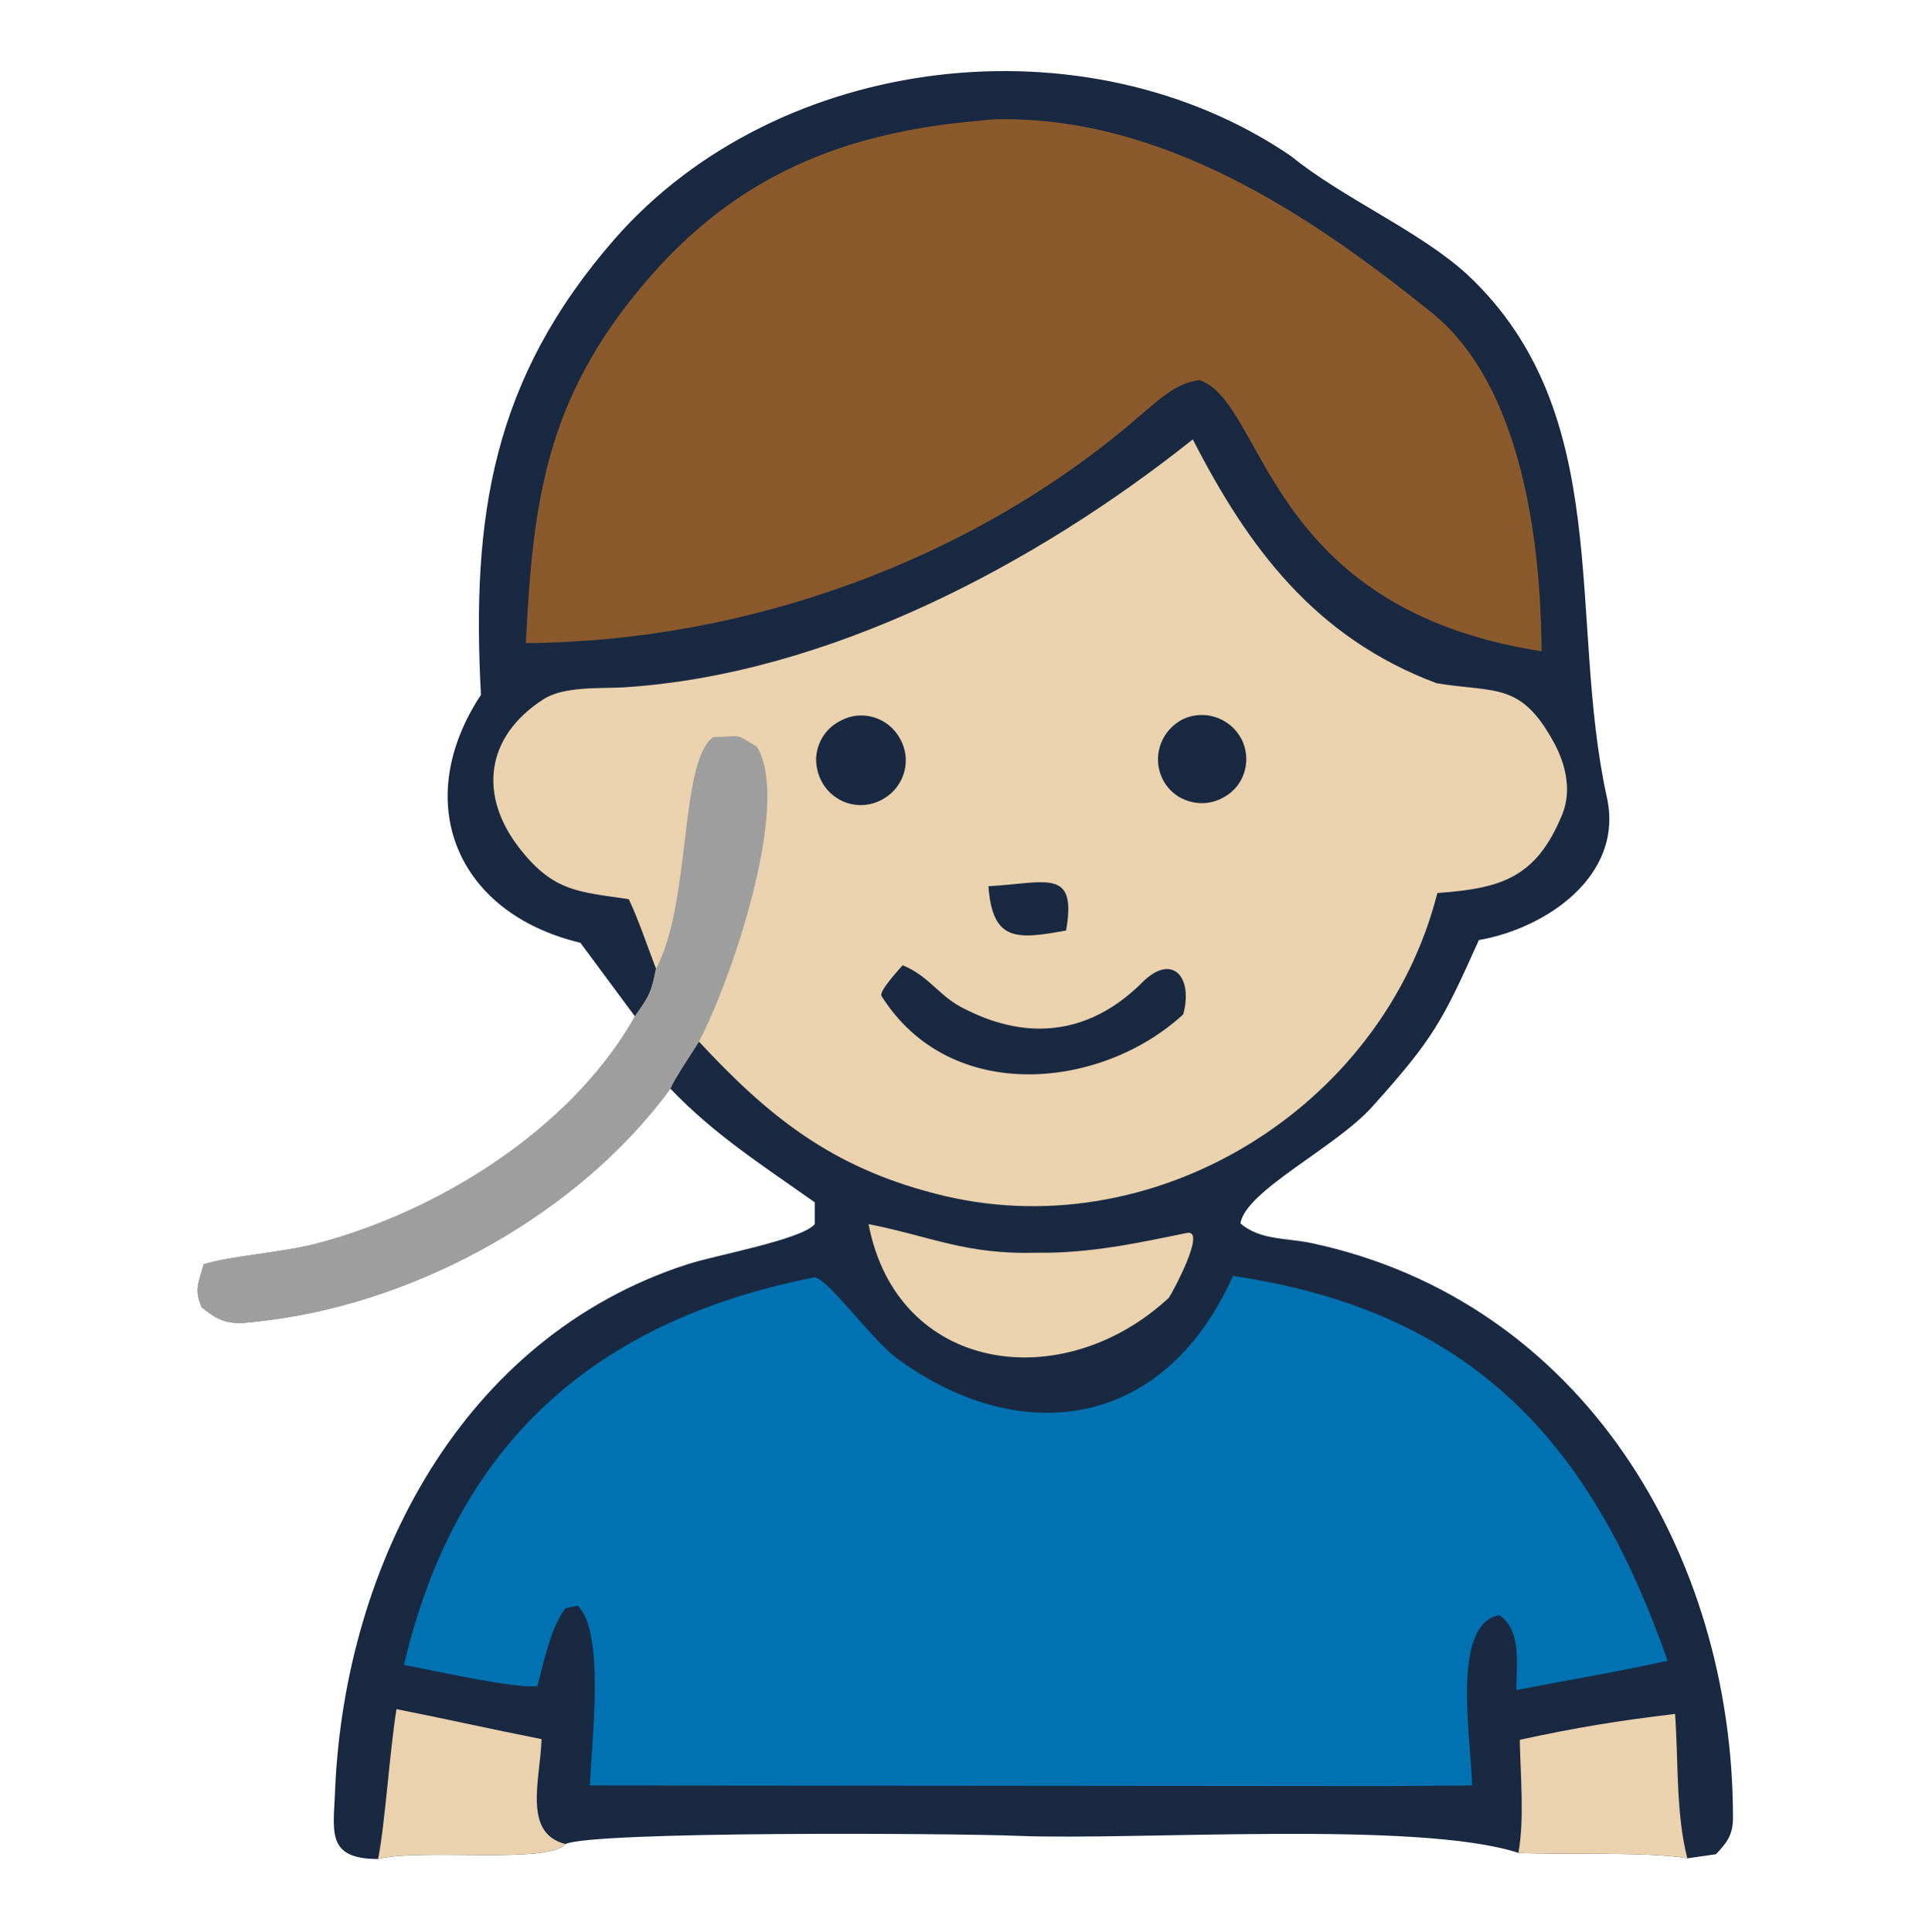
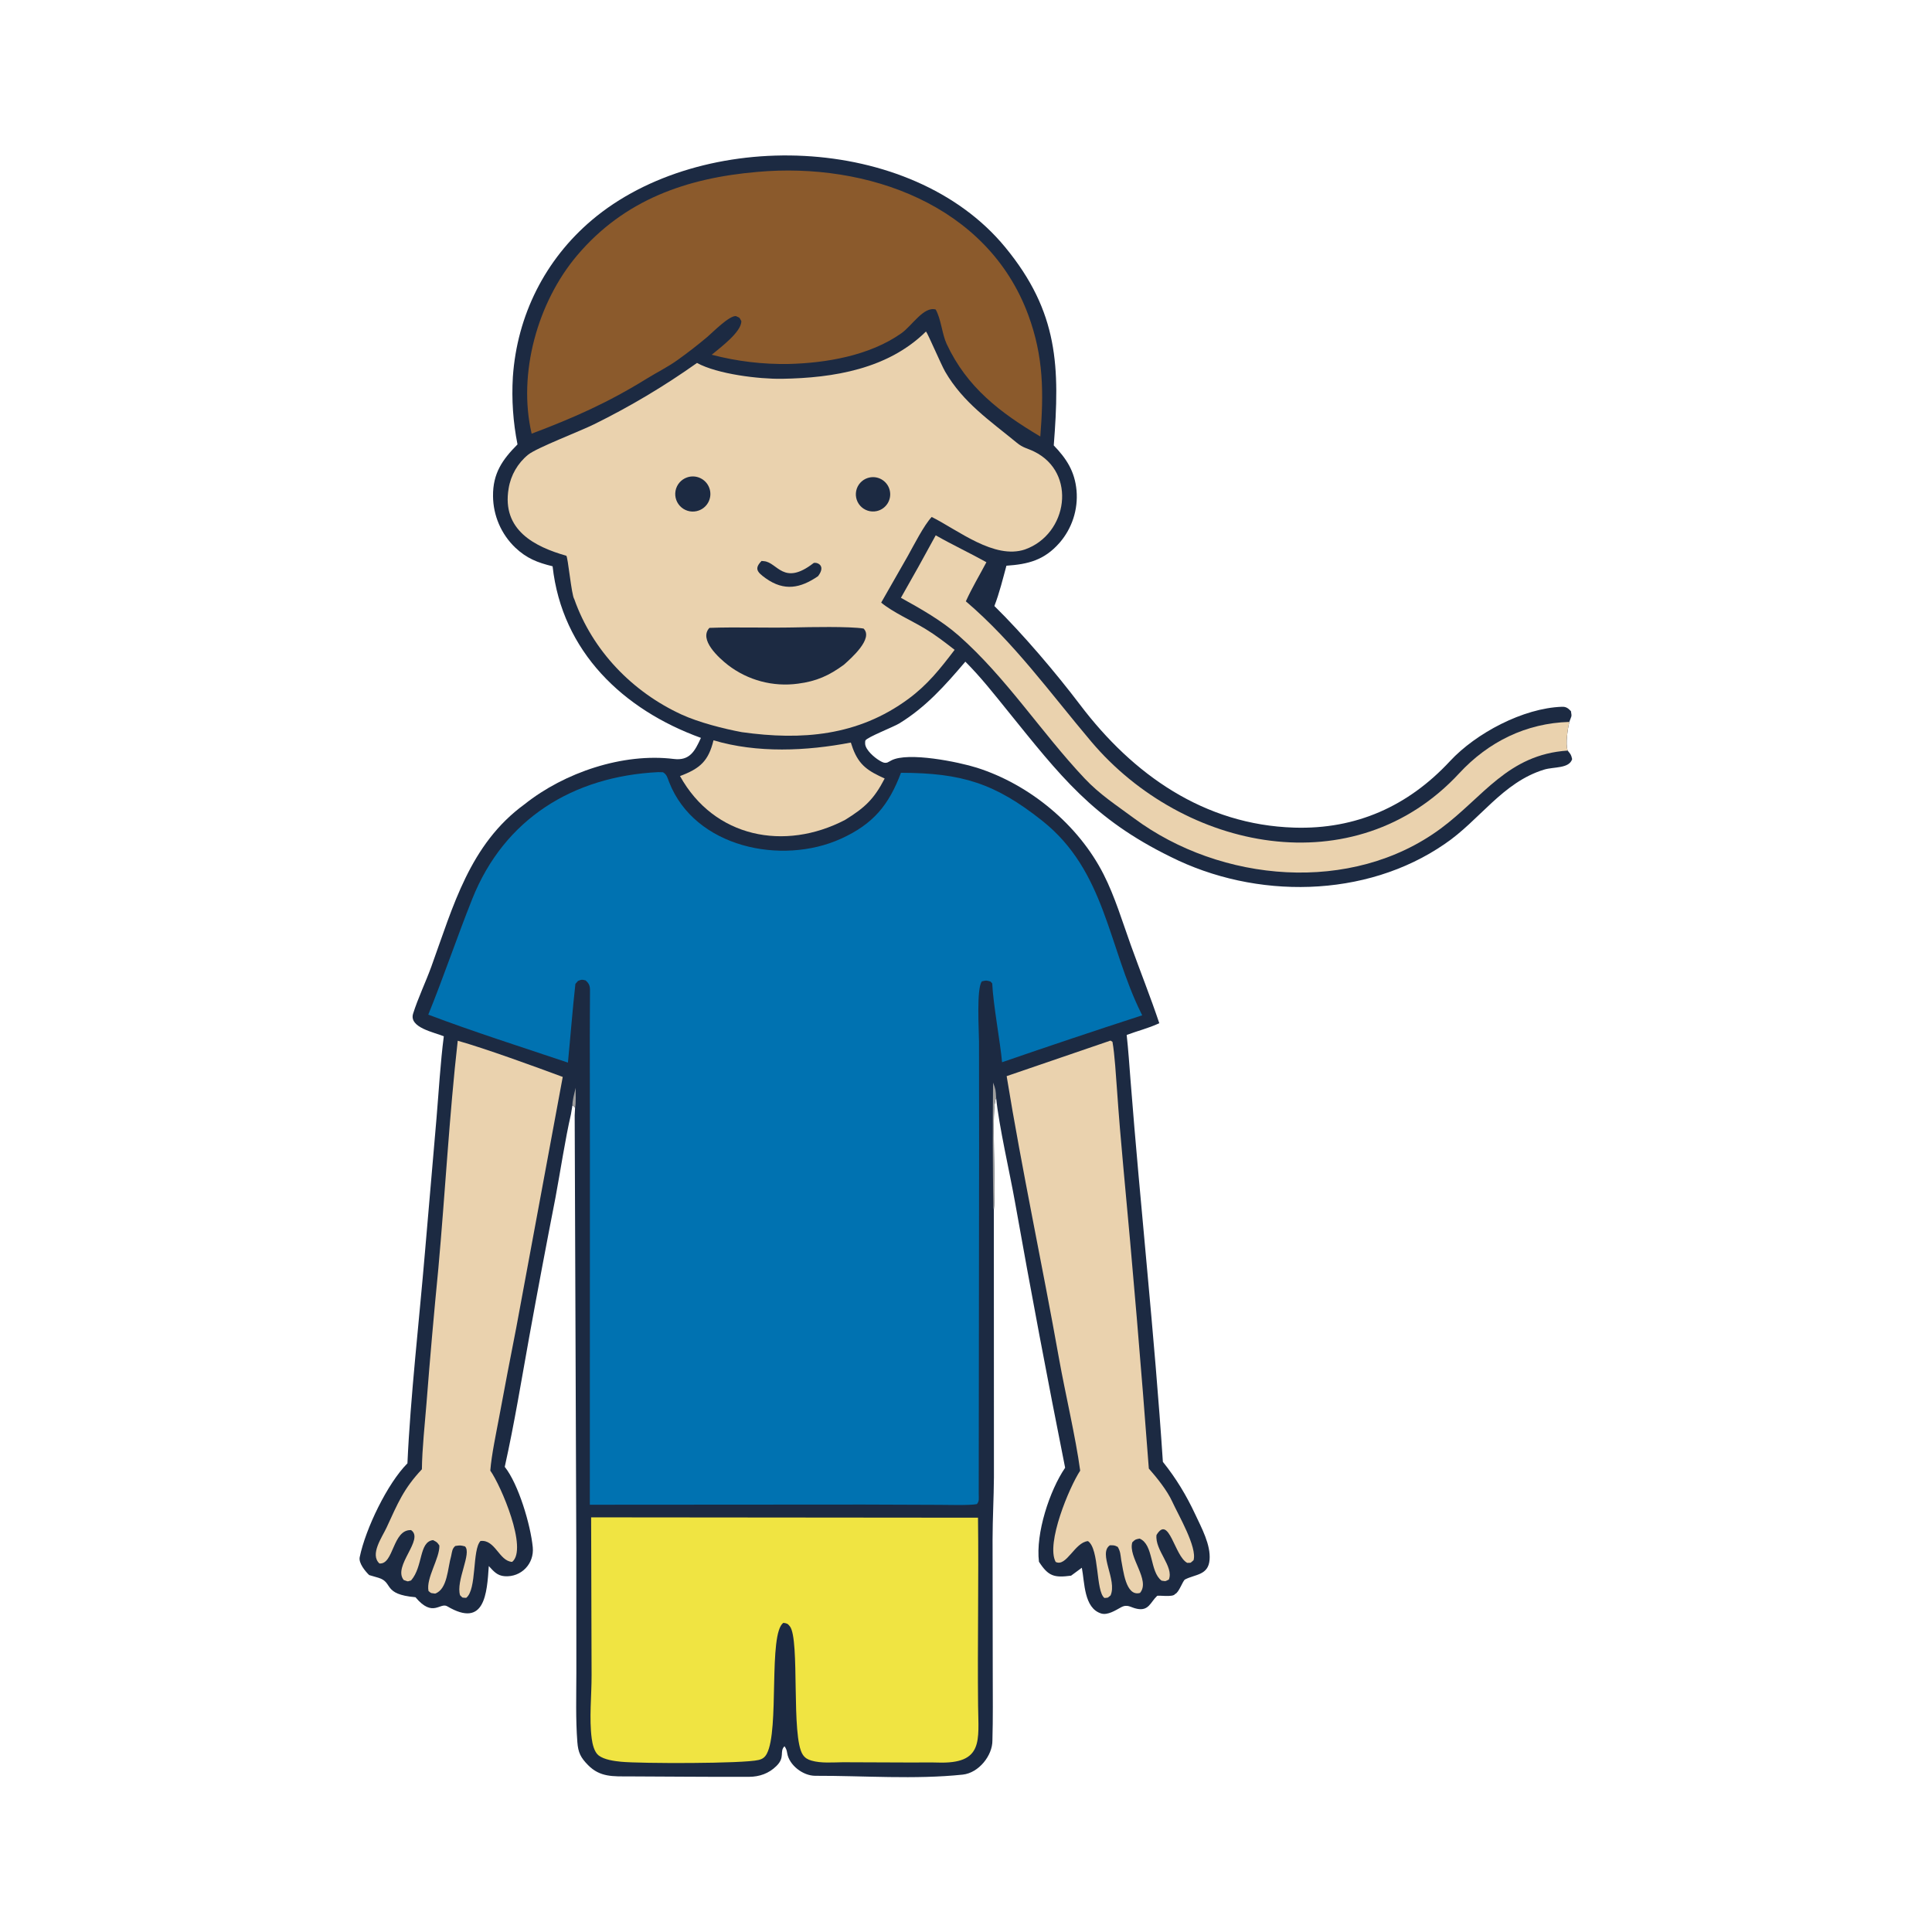
- <svg xmlns="http://www.w3.org/2000/svg" viewBox="1626.7 443.7 283.5 283.5">
-   <path fill="#192941" d="M 1697.3 545.7 C 1695.9 519.6 1698.9 499.4 1717.0 478.7 C 1741.0 451.4 1786.1 446.1 1816.2 466.6 C 1823.8 472.8 1835.3 477.7 1842.2 484.1 C 1863.9 504.5 1856.8 534.5 1862.6 560.8 C 1865.1 572.3 1853.6 580.0 1843.8 581.7 C 1838.5 593.5 1837.2 596.1 1828.2 606.1 C 1822.9 612.1 1809.5 618.5 1808.8 623.3 C 1811.7 625.8 1815.6 625.4 1819.3 626.2 C 1859.0 634.7 1881.1 671.9 1881.1 710.5 C 1881.1 713.1 1880.2 714.2 1878.6 715.9 L 1874.4 716.5 C 1868.9 715.5 1856.1 716.0 1849.6 715.7 C 1834.9 710.9 1793.6 713.9 1776.1 713.2 C 1766.4 712.8 1713.9 712.5 1709.7 714.4 C 1707.2 717.4 1688.5 715.0 1682.2 716.6 C 1674.4 716.6 1675.7 712.4 1675.9 706.2 C 1677.4 673.3 1694.5 640.0 1727.6 629.3 C 1731.5 628.0 1744.4 625.7 1746.3 623.4 C 1746.3 622.5 1746.3 621.4 1746.3 620.2 C 1738.4 614.6 1731.6 610.3 1725.1 603.5 C 1724.6 604.2 1724.1 604.9 1723.6 605.5 C 1709.8 623.0 1686.5 635.4 1664.4 637.7 C 1660.5 638.2 1659.1 637.9 1656.3 635.6 C 1655.2 633.0 1655.8 632.2 1656.6 629.3 C 1660.8 628.0 1668.2 627.6 1673.4 626.2 C 1691.1 621.5 1710.0 609.7 1719.4 593.8 L 1719.9 592.9 L 1711.9 582.1 C 1693.5 577.7 1687.0 561.3 1697.3 545.7 z" />
-   <path fill="#EAD2AE" d="M 1719.0 575.7 C 1711.6 574.6 1708.0 574.6 1703.1 568.4 C 1696.9 560.6 1697.9 551.9 1706.4 546.4 C 1709.4 544.4 1714.8 544.8 1718.3 544.6 C 1748.2 542.7 1778.7 526.6 1801.8 508.2 C 1809.9 524.0 1819.7 537.3 1837.6 544.0 C 1846.2 545.4 1849.9 543.8 1854.7 552.5 C 1856.4 555.5 1857.5 559.5 1856.1 563.1 C 1852.2 572.8 1846.8 574.1 1837.7 574.8 C 1829.7 606.4 1795.8 627.3 1763.9 618.9 C 1748.8 615.0 1739.6 607.7 1729.3 596.6 C 1728.2 598.4 1725.9 601.7 1725.1 603.5 C 1724.6 604.2 1724.1 604.9 1723.6 605.5 C 1709.8 623.0 1686.5 635.4 1664.4 637.7 C 1660.5 638.2 1659.1 637.9 1656.3 635.6 C 1655.2 633.0 1655.8 632.2 1656.6 629.3 C 1660.8 628.0 1668.2 627.6 1673.4 626.2 C 1691.1 621.5 1710.0 609.7 1719.4 593.8 L 1719.9 592.9 C 1722.0 589.9 1722.3 589.5 1723.0 585.9 C 1721.8 582.8 1720.4 578.6 1719.0 575.7 z" />
-   <path fill="#9E9E9E" d="M 1723.0 585.9 C 1728.2 576.3 1726.4 555.5 1731.4 551.9 C 1735.9 551.8 1734.4 551.3 1737.8 553.3 C 1743.0 561.7 1733.8 588.2 1729.3 596.6 C 1728.2 598.4 1725.9 601.7 1725.1 603.5 C 1724.6 604.2 1724.1 604.9 1723.6 605.5 C 1709.8 623.0 1686.5 635.4 1664.4 637.7 C 1660.5 638.2 1659.1 637.9 1656.3 635.6 C 1655.2 633.0 1655.8 632.2 1656.6 629.3 C 1660.8 628.0 1668.2 627.6 1673.4 626.2 C 1691.1 621.5 1710.0 609.7 1719.4 593.8 L 1719.9 592.9 C 1722.0 589.9 1722.3 589.5 1723.0 585.9 z" />
-   <path fill="#192941" d="M 1759.2 585.4 C 1763.2 587.0 1764.6 590.1 1768.5 591.9 C 1778.0 596.7 1787.0 595.3 1794.4 587.9 C 1798.7 583.6 1801.9 587.0 1800.4 592.6 C 1788.5 603.6 1766.2 606.0 1756.1 589.9 C 1755.7 589.2 1758.7 586.0 1759.2 585.4 z" />
-   <path fill="#192941" d="M 1750.1 549.5 C 1753.2 547.8 1757.1 549.0 1758.8 552.1 C 1760.6 555.2 1759.5 559.1 1756.5 560.9 C 1754.4 562.2 1751.8 562.2 1749.8 561.0 C 1747.7 559.8 1746.5 557.5 1746.5 555.1 C 1746.6 552.7 1747.9 550.6 1750.1 549.5 z" />
-   <path fill="#192941" d="M 1800.3 549.3 C 1803.4 547.8 1807.2 549.0 1808.9 552.1 C 1810.5 555.1 1809.5 559.0 1806.4 560.7 C 1804.4 561.9 1801.9 561.9 1799.8 560.7 C 1797.8 559.5 1796.6 557.3 1796.7 554.9 C 1796.8 552.5 1798.2 550.4 1800.3 549.3 z" />
-   <path fill="#192941" d="M 1771.8 573.8 C 1780.4 573.3 1784.8 571.1 1783.2 580.3 C 1776.0 581.6 1772.4 582.0 1771.8 573.8 z" />
-   <path fill="#EAD2AE" d="M 1849.8 699.1 C 1858.1 697.3 1864.2 696.3 1872.6 695.3 C 1873.1 702.3 1872.7 709.9 1874.4 716.5 C 1868.9 715.5 1856.1 716.0 1849.6 715.7 C 1850.5 710.7 1849.9 704.4 1849.8 699.1 z" />
-   <path fill="#EAD2AE" d="M 1684.9 694.6 C 1692 696.0 1699.1 697.6 1706.2 699.0 C 1706.0 705.0 1703.4 712.8 1709.7 714.4 C 1707.2 717.4 1688.5 715.0 1682.2 716.6 C 1683.2 711.7 1683.9 700.8 1684.9 694.6 z" />
-   <path fill="#0072B1" d="M 1746.3 631.2 C 1748.3 631.5 1754.6 640.2 1758.1 642.9 C 1775.8 656.1 1797.3 654.2 1807.7 631.0 C 1842.8 636.2 1860.3 655.4 1871.5 687.5 C 1864.3 689.1 1856.5 690.4 1849.3 691.8 C 1849.3 687.9 1850.1 683.1 1846.8 680.8 C 1839.6 682.1 1842.7 699.2 1842.8 705.8 L 1830.1 705.9 L 1713.3 705.8 C 1713.5 699.5 1715.6 683.4 1711.5 679.4 L 1709.7 679.8 C 1707.6 682.5 1706.5 687.7 1705.6 691.2 C 1702.6 691.7 1689.7 688.8 1686.0 688.1 C 1693.6 655.7 1713.9 637.6 1746.3 631.2 z" />
-   <path fill="#8B5A2C" d="M 1770.7 461.4 C 1771.6 461.3 1772.4 461.2 1773.3 461.2 C 1797.3 460.9 1818.7 474.9 1837.0 489.7 C 1850.0 500.3 1852.9 522.9 1853.0 539.3 C 1812.3 533.0 1812.5 502.8 1802.8 499.5 C 1799.2 499.9 1796.6 502.6 1793.6 505.1 C 1769.2 526.1 1736.1 537.9 1703.9 538.1 C 1704.9 517.2 1706.9 502.3 1721.2 485.4 C 1734.6 469.5 1750.5 463.1 1770.7 461.4 z" />
-   <path fill="#EAD2AE" d="M 1754.2 623.4 C 1763.4 625.2 1768.4 627.9 1779 627.6 C 1786.6 627.7 1793.6 626.2 1800.9 624.7 C 1804.0 624.0 1798.6 633.8 1798.3 634.2 C 1782.7 648.7 1758.4 645.3 1754.2 623.4 z" />
+ <svg xmlns="http://www.w3.org/2000/svg" viewBox="408.26 319.76 1515.48 1515.48">
+   <path fill="#1C2A42" d="M814.193 668.354a207.2 207.2 0 0 1-3.641-52.874c3.297-48.38 25.341-92.07 61.907-123.028 86.133-72.924 250.381-68.474 324.251 21.181 42.1 51.111 42.92 94.332 38.13 155.521 10.04 10.418 16.48 20.35 17.87 35.36a55.33 55.33 0 0 1-13.29 40.978c-12.07 13.782-24.73 16.851-41.71 18.024-2.88 10.601-5.49 21.382-9.45 31.61 22.31 21.885 48.26 52.447 67.24 77.495 41.41 54.661 97.19 94.169 168.02 96.336 48.38 1.481 89.24-16.748 122.12-52.15 20.38-21.939 57.42-41.631 87.87-42.644 3.27-.143 4.94 1.265 7.02 3.453.78 4.763.52 3.327-1.29 8.425-1.23 5.657-3.15 17.021-1.28 22.488 2.34 2.936 2.67 2.951 3.51 6.709-2.39 7.538-14.37 5.897-21.92 8.195-32.73 9.966-50.7 39.837-77.93 58.27-62.18 42.907-148.56 43.557-215.07 10.184-61.21-30.002-86.55-63.417-127.92-114.582-10.65-13.181-21.24-26.671-33.14-38.523-15.71 18.466-30.95 35.679-51.88 48.47-4.38 2.677-24.92 10.68-26.49 13.298-.31.512-.26 2.466-.22 2.838.48 4.794 7.22 10.533 11 12.809 2.05 1.233 4.04 2.473 6.43 1.681.43-.145 2.69-1.423 3.01-1.594 13.08-6.994 53.02 1.187 67.21 5.691 41.38 13.134 79.66 44.77 99.39 83.645 8.89 17.52 14.72 37.09 21.36 55.56 7.35 20.42 15.43 40.64 22.33 61.21-9.52 4.33-16.42 5.74-25.59 9.21 1.3 11.69 2.08 23.57 3 35.3 7.76 99.7 18.82 199.81 25.39 299.54 10.42 12.99 18.45 26.35 25.38 41.17 5.08 10.85 12.25 23.99 11.25 35.74-1.03 12.13-11.15 11.19-19.23 15.35-1.8.92-4.77 10.37-7.81 11.4-1.58 2.86-13.32.76-14.13 1.52-5.23 4.92-6.51 12-15.75 10.09-5.26-1.02-7.37-4-12.64-1.1-4.26 2.34-10.45 6.34-15.48 4.78-13.59-4.24-12.91-24.4-15.16-35.87l-8.43 6.21c-13.24 1.74-17.82.52-25.2-10.92-2.72-22.15 8.35-55.95 20.53-73.73-13.82-69.28-26.92-138.7-39.3-208.25-4.07-22.99-12.7-60.16-14.81-81.86-4.15 7.12.17 72.91-1.81 87.68l.07 209.69c-.11 16.42-1.05 32.62-1.07 48.99l.14 104.88c.01 17.59.25 35.24-.26 52.83.09 11.68-10.63 25.41-23.3 26.75-37.41 3.94-77.82.82-115.64.92-9.68.03-20.47-8.34-22.02-17.69-.4-2.39-.71-3.43-2.12-5.49-4.23 4.11.76 8.62-6.39 15.54-5.87 5.82-13.27 8.41-21.429 8.45-31.233.13-62.684-.24-93.899-.33-12.574-.04-22.947.74-32.35-8.83-5.862-5.96-7.796-9.83-8.432-18.1-1.383-18-.808-36.27-.779-54.35l-.037-97.24-1.276-340.01.307-6c-.922-1.19-.812-1.24-2.107-1.65l-1.135 6.83c-4.389 18.79-8.48 45.82-12.165 65.49a8193 8193 0 0 0-20.504 108.84c-6.273 34.72-11.577 67.66-19.253 102.2 10.769 13.5 20.271 45.53 21.973 63.05 1.263 13-9.094 23.66-22.034 22.74-5.909-.42-8.634-3.87-12.459-7.98-1.449 21.51-3.102 49.03-32.562 31.59-5.699-3.37-11.31 9.21-24.945-7.13-26.108-2.29-17.148-11.65-28.987-15.24-2.439-.74-4.885-1.45-7.338-2.14-3.218-3.13-8.381-9.42-7.423-14.05 4.627-22.37 21.765-57.9 37.439-73.59 2.287-51.44 9.346-113.32 13.718-165.26l9.052-105.06c1.76-20.82 3.109-44.16 5.765-64.68-7.276-3.06-27.548-6.76-24.078-17.78 3.856-12.24 9.919-24.8 14.287-36.85 17.181-47.38 30.072-96.041 73.18-127.407 31.184-24.849 77.13-40.411 116.993-35.485 12.549 1.551 16.549-6.137 21.302-16.538-61-22.072-108.963-67.644-116.354-134.606-11.831-2.881-20.336-6.161-29.367-14.719a56.6 56.6 0 0 1-17.356-40.286c-.204-17.914 7.377-28.695 19.196-40.595" />
+   <path fill="#EAD2AE" d="M1142.25 739.671c13.49 7.682 26.84 13.88 39.76 21.097-5.63 10.684-11.02 19.491-16.13 30.669 37.91 32.344 66.33 72.138 98.4 110.072 72.36 85.57 206.56 113.381 288.57 24.868 23.02-24.858 52.59-39.379 86.39-40.336-1.23 5.657-3.15 17.021-1.28 22.488-47.03 3.081-66.31 36.562-99.59 61.166-69.85 51.635-172.53 42.375-240.5-8.033-14.08-10.435-26.84-18.56-38.95-31.421-34.06-36.162-61.33-79.007-98.7-111.957-13.49-11.838-29.62-20.93-45.27-29.601a2478 2478 0 0 0 27.3-49.012" />
+   <path fill="#9E9E9E" d="M1187.24 1168.97c2.1 5.27 2.04 5.91 2.41 12-4.15 7.12.17 72.91-1.81 87.68-.35-1.14-.37-1.37-.38-2.61-.52-32.36-.59-64.71-.22-97.07m-329.992 18.04c-.037-4.05 1.61-9.97 2.551-13.96.01 3.68.368 12.37-.444 15.61-.922-1.19-.812-1.24-2.107-1.65" />
+   <path fill="#0072B1" d="m924.482 925.426 3.843.092c3.117 1.944 3.42 4.176 4.825 7.773 20.064 51.329 88.35 65.441 134.77 44.375 25.53-11.585 37.61-26.629 47.08-51.724 47.64.116 73.75 8.181 110.85 37.667 49.63 39.441 51.54 98.481 77.65 151.121l.72 1.45a6242 6242 0 0 0-109.94 36.81c-1.25-14.84-7.01-45.52-7.71-61.84-.46-.49-.92-.99-1.38-1.48-3.49-.96-3.22-.95-6.74-.11-4.35 5.49-2.28 38.35-2.24 47.61l.07 81.66-.3 272.27c-.04 4.03.64 6.13-1.49 8.51-5.7 1.09-23.05.59-29.99.56l-58.82-.22-214.754.14.074-276.23-.096-89.43c-.027-12.63.155-25.4.155-38.02 0-3.64-.964-5.39-3.379-7.59-3.194-.78-2.959-.79-6.024.39l-2.044 2.34c-2.043 17.73-4.161 44.56-5.86 61.73-36.391-12.25-73.739-24.07-109.539-37.62 12.19-29.99 22.487-60.71 34.485-90.77 25.115-62.926 79.13-96.128 145.784-99.464" />
+   <path fill="#EAD2AE" d="M1134.61 579.788c1.42 1.474 11.89 26.076 15.08 31.559 14.1 24.271 35.03 38.335 56.15 55.697 5.06 4.164 7.92 4.129 13.62 6.924 33.74 16.54 26.45 64.902-7.26 76.815-24.04 7.97-52.24-15.064-73.1-25.524-6.15 6.583-14.12 22.341-18.79 30.693l-20.84 36.495c9.18 7.618 23.96 14.132 34.46 20.503 8.62 5.236 15.18 10.388 23.15 16.541-11.36 14.915-21.15 27.365-36.37 38.568-39.52 29.099-83.62 32.58-130.488 26.015-14.187-2.611-33.89-7.663-47.181-13.756-38.728-17.755-70.102-50.197-84.323-90.626-2.196-2.817-4.963-33.627-6.283-34.004-24.386-6.97-50.767-19.934-45.204-52.759a43.02 43.02 0 0 1 15.325-26.519c6.713-5.415 40.671-18.369 51.677-23.825a590 590 0 0 0 80.766-48.126c16.032 8.776 48.611 12.722 66.711 12.432 40.54-.65 83.15-7.718 112.9-37.103" />
+   <path fill="#1C2A42" d="M964.738 812.273c21.044-.771 44.902.116 66.212-.344 12.17-.263 43.97-.924 54.7.873 7.96 7.845-9.85 23.383-15.45 28.398-11.56 8.479-21.51 12.971-35.96 14.827a73.7 73.7 0 0 1-54.951-14.61c-7.208-5.613-23.081-19.963-14.551-29.144m-17.549-118.021c7.127-2.485 14.926 1.23 17.487 8.33 2.561 7.101-1.071 14.939-8.143 17.576a13.771 13.771 0 1 1-9.344-25.906m58.451 65.515 1.94.184c10.55.897 15.23 19.803 38.79 1.533 1.4-1.081 10.62.982 3.58 10.234-13.79 9.451-26.46 11.98-40.9 1.762-7.15-5.056-9.134-7.816-3.41-13.713m85.09-65.53c7.22-1.272 14.13 3.462 15.56 10.653 1.42 7.191-3.16 14.201-10.32 15.777a13.49 13.49 0 0 1-12.98-4.213 13.49 13.49 0 0 1-2.65-13.378 13.48 13.48 0 0 1 10.39-8.839" />
+   <path fill="#F0E442" d="m871.946 1509.99 303.474.27c.62 49.06-.46 98.21.06 147.34.28 27.49 4.54 45.98-31.81 44.72-5.89-.2-13.55-.01-19.6-.03l-54.57-.21c-7.85.07-17.15.94-24.75-1.29-2.9-.85-4.99-2.03-6.73-4.58-9.47-13.87-2.11-90.4-10.18-100.74-1.78-2.27-2.44-2.34-5.11-2.74-11.99 8.57-2.93 84.03-13.01 102.73-1.52 2.81-3.32 4.09-6.39 4.84-12.039 2.95-92.419 2.88-107.881 1.39-5.433-.53-13.239-1.58-17.609-4.94-3.489-2.69-4.871-9.07-5.415-13.14-2.124-15.89-.067-33.84-.125-49.99z" />
+   <path fill="#8B5A2C" d="M1002.48 454.588c85.89-7.703 180.48 25.706 212.41 112.356 12.08 32.793 12.08 60.94 9.4 95.22-31.4-18.661-57.48-38.368-73.48-72.636-3.54-7.599-4.41-19.677-8.59-26.981-9.31-2.712-18.51 12.667-26.83 18.571-24.91 17.667-59.24 23.415-88.41 24.141a222.6 222.6 0 0 1-60.438-7.232c6.585-5.513 23.402-17.888 23.224-26.374-1.961-3.473-.611-2.166-4.289-3.963-5.373-.262-17.842 12.455-22.412 16.373a372 372 0 0 1-23.342 18.119c-8.125 5.769-15.885 9.472-24.097 14.561-30.254 18.75-57.239 30.728-90.331 43.195-11.056-47.193 4.701-103.253 35.662-139.823 37.028-43.737 85.97-60.78 141.523-65.527" />
+   <path fill="#EAD2AE" d="m1279.34 1136.01 1.55.97c1.78 9.9 2.75 27.08 3.55 37.52 1.4 20.05 3.04 40.08 4.91 60.09 7.42 78.98 14.11 158.01 20.06 237.11 6.35 7.2 14.44 17.27 18.39 25.98 4.77 10.5 19.67 35.72 16.69 45.93-2.99 2.49-1.35 1.93-4.98 2.07-9.97-5.26-14.25-38.14-24.08-21.85-1.39 11.99 13.82 24.73 9.67 34.97-3.57 1.61-1.75 1.32-5.68.84-9.46-7.01-6.05-28.28-17.25-33-3.39.7-3.21.54-5.71 2.9-3.58 11.65 14.53 29.73 6.02 39.73-11.31 3.14-13.14-18.33-14.73-25.82-.62-4.31-.59-6.62-2.72-10.29-2.85-1.45-2.89-1.2-6.17-1.26-9.43 6.46 5.9 27.22.54 39.32-2.87 2.27-1.3 1.66-4.83 2-6.94-5.52-3.82-38.28-12.87-44.6-10.44.9-16.89 20.55-25.36 16.34-7.82-14.48 10.73-58.72 19.23-71.6-3.51-26.15-11.79-60.92-16.62-87.99-13.11-73.6-29.04-147.7-41.06-221.48zm-512.03.11c21.549 6.07 60.993 20.44 82.367 28.39l-36.425 196.51c-4.663 23.7-9.199 47.43-13.609 71.18-2.312 12.4-5.844 28.9-6.787 41.12 8.293 11.63 29.671 61.44 17.146 71.61-10.284-.59-13.183-17.72-24.834-16.41-6.639 6.91-2.729 38.09-11.225 44.61-3.736-.33-2.227.41-4.793-2.04-3.497-11.21 9.453-33.23 3.808-38.34-3.847-.97-3.796-.82-7.543-.32-2.499 2.06-2.53 4.48-3.246 7.78-2.805 9.63-2.821 26.11-12.558 29.58-4.043-.67-2.48.21-5.228-2.03-2.058-10.15 8.874-25.69 8.529-35.68-1.943-2.82-1.895-2.59-4.956-4.24-11.21 1.35-7.656 20.61-17.256 31.65-3.614 1.01-1.756.92-5.755-.35-8.856-10.92 16.418-31.94 5.755-39.15-14.623-.57-13.47 27.19-24.816 26.17-7.679-7.11 2.104-20.58 5.633-28.21 8.835-19.09 13.2-30.23 27.683-45.68.158-15.89 2.339-35.84 3.63-52.06q4.108-52.755 9.273-105.42c5.27-58.36 8.655-120.89 15.207-178.67m200.625-235.658c34.235 10.215 73.005 8.439 107.725 1.76a77 77 0 0 0 1.59 4.667c5.14 13.699 12.61 17.875 24.96 23.543-8.44 16.29-15.64 22.933-31.1 32.487-47.38 24.678-102.654 13.956-129.442-34.405 15.593-5.872 22.309-11.675 26.267-28.052" />
</svg>
